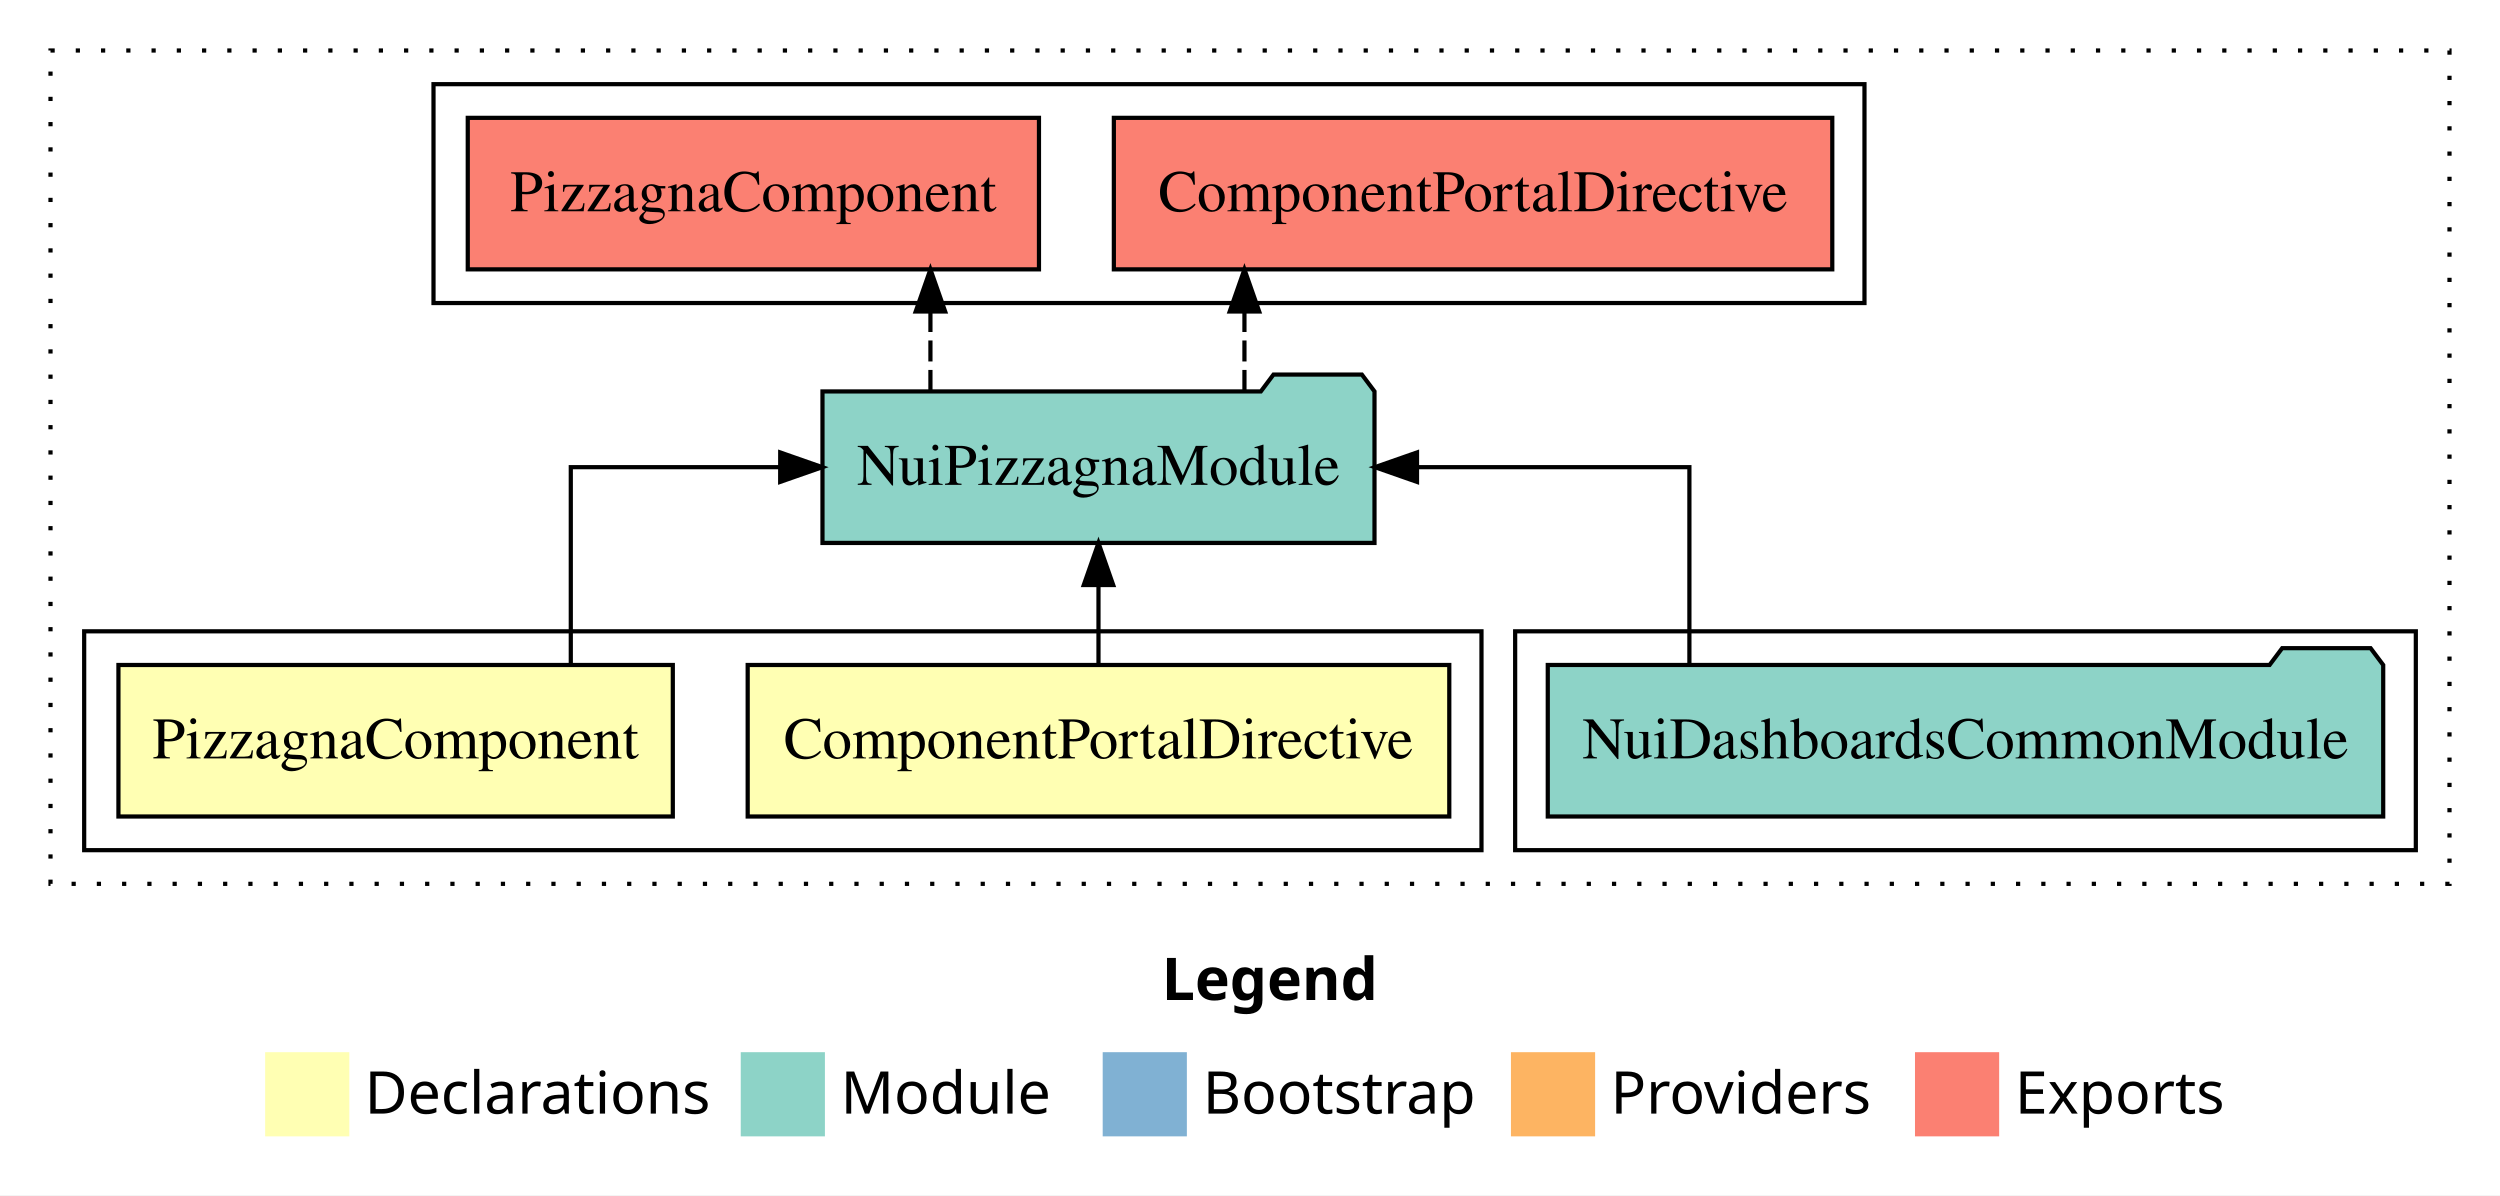
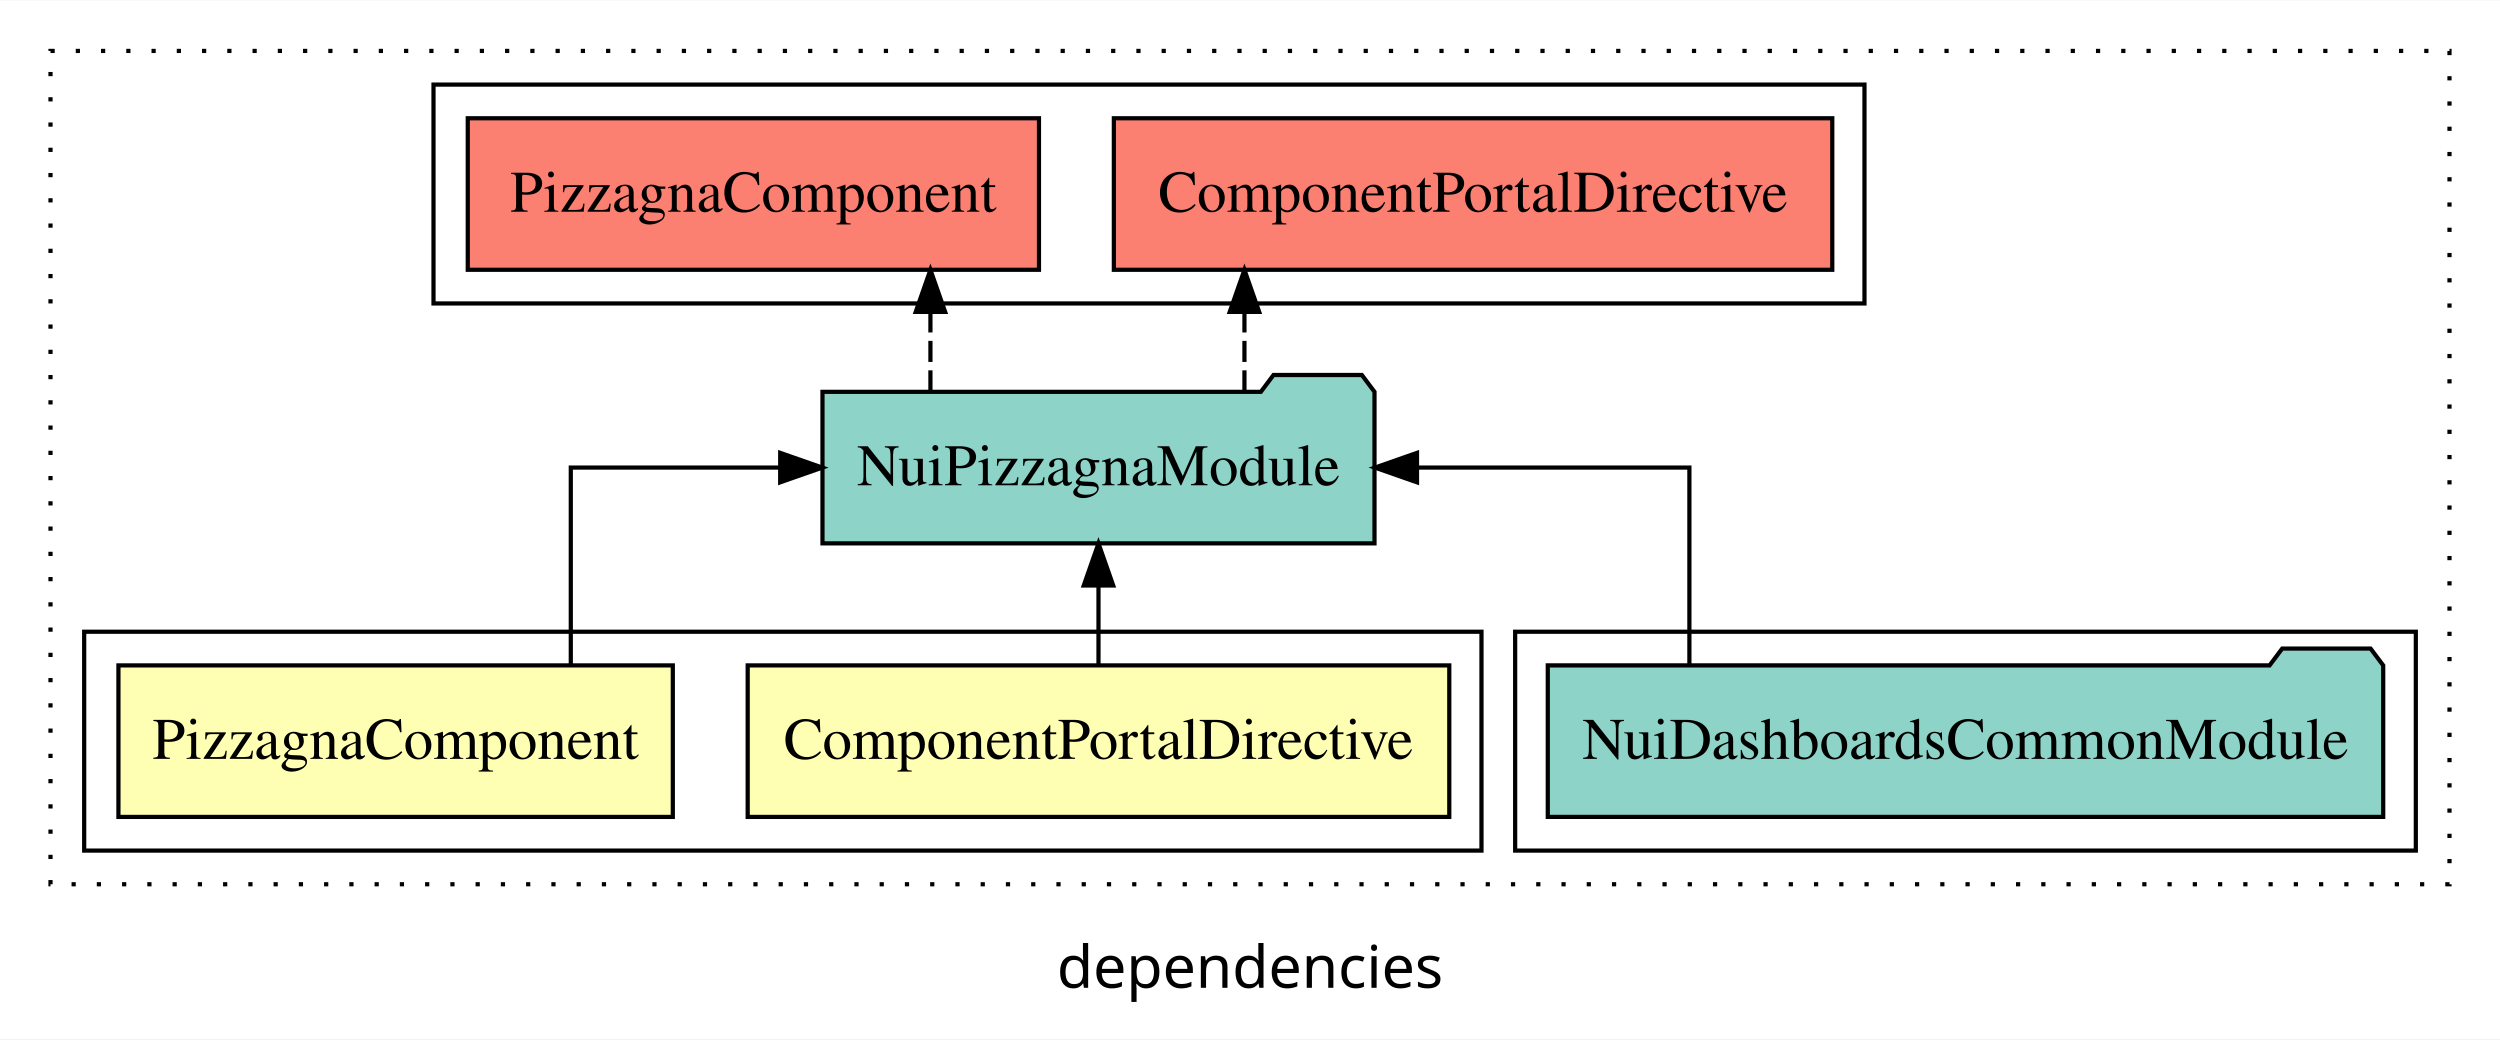
- <svg xmlns="http://www.w3.org/2000/svg" width="594pt" height="284pt" viewBox="0.00 0.00 594.00 284.00">
-   <g id="graph0" class="graph" transform="scale(1 1) rotate(0) translate(4 280)">
-     <polygon fill="white" stroke="transparent" points="-4,4 -4,-280 590,-280 590,4 -4,4" />
-     <text text-anchor="start" x="272.01" y="-42.4" font-family="sans-serif" font-weight="bold" font-size="14.00">Legend</text>
-     <polygon fill="#ffffb3" stroke="transparent" points="59,-10 59,-30 79,-30 79,-10 59,-10" />
-     <text text-anchor="start" x="82.63" y="-15.4" font-family="sans-serif" font-size="14.00">  Declarations</text>
-     <polygon fill="#8dd3c7" stroke="transparent" points="172,-10 172,-30 192,-30 192,-10 172,-10" />
-     <text text-anchor="start" x="195.73" y="-15.4" font-family="sans-serif" font-size="14.00">  Module</text>
-     <polygon fill="#80b1d3" stroke="transparent" points="258,-10 258,-30 278,-30 278,-10 258,-10" />
-     <text text-anchor="start" x="281.78" y="-15.4" font-family="sans-serif" font-size="14.00">  Bootstrap</text>
-     <polygon fill="#fdb462" stroke="transparent" points="355,-10 355,-30 375,-30 375,-10 355,-10" />
-     <text text-anchor="start" x="378.67" y="-15.4" font-family="sans-serif" font-size="14.00">  Providers</text>
-     <polygon fill="#fb8072" stroke="transparent" points="451,-10 451,-30 471,-30 471,-10 451,-10" />
-     <text text-anchor="start" x="474.73" y="-15.4" font-family="sans-serif" font-size="14.00">  Exports</text>
+ <svg xmlns="http://www.w3.org/2000/svg" width="594pt" height="247pt" viewBox="0.00 0.00 594.00 246.80">
+   <g id="graph0" class="graph" transform="scale(1 1) rotate(0) translate(4 242.8)">
+     <polygon fill="white" stroke="transparent" points="-4,4 -4,-242.8 590,-242.8 590,4 -4,4" />
+     <text text-anchor="middle" x="293" y="-8.2" font-family="sans-serif" font-size="14.00">dependencies</text>
    <g id="clust1" class="cluster">
-       <polygon fill="none" stroke="black" stroke-dasharray="1,5" points="8,-70 8,-268 578,-268 578,-70 8,-70" />
+       <polygon fill="none" stroke="black" stroke-dasharray="1,5" points="8,-32.8 8,-230.8 578,-230.8 578,-32.8 8,-32.8" />
+     </g>
+     <g id="clust6" class="cluster">
+       <polygon fill="none" stroke="black" points="99,-170.8 99,-222.8 439,-222.8 439,-170.8 99,-170.8" />
    </g>
    <g id="clust5" class="cluster">
-       <polygon fill="none" stroke="black" points="356,-78 356,-130 570,-130 570,-78 356,-78" />
+       <polygon fill="none" stroke="black" points="356,-40.8 356,-92.8 570,-92.8 570,-40.8 356,-40.8" />
    </g>
    <g id="clust2" class="cluster">
-       <polygon fill="none" stroke="black" points="16,-78 16,-130 348,-130 348,-78 16,-78" />
-     </g>
-     <g id="clust6" class="cluster">
-       <polygon fill="none" stroke="black" points="99,-208 99,-260 439,-260 439,-208 99,-208" />
+       <polygon fill="none" stroke="black" points="16,-40.8 16,-92.8 348,-92.8 348,-40.8 16,-40.8" />
    </g>
    <g id="node1" class="node">
-       <polygon fill="#ffffb3" stroke="black" points="340.35,-122 173.65,-122 173.65,-86 340.35,-86 340.35,-122" />
-       <text text-anchor="middle" x="257" y="-99.8" font-family="Times,serif" font-size="14.00">ComponentPortalDirective</text>
+       <polygon fill="#ffffb3" stroke="black" points="340.35,-84.8 173.65,-84.8 173.65,-48.8 340.35,-48.8 340.35,-84.8" />
+       <text text-anchor="middle" x="257" y="-62.6" font-family="Times,serif" font-size="14.00">ComponentPortalDirective</text>
    </g>
    <g id="node3" class="node">
-       <polygon fill="#8dd3c7" stroke="black" points="322.58,-187 319.58,-191 298.58,-191 295.58,-187 191.42,-187 191.42,-151 322.58,-151 322.58,-187" />
-       <text text-anchor="middle" x="257" y="-164.8" font-family="Times,serif" font-size="14.00">NuiPizzagnaModule</text>
+       <polygon fill="#8dd3c7" stroke="black" points="322.58,-149.8 319.58,-153.8 298.58,-153.8 295.58,-149.8 191.42,-149.8 191.42,-113.8 322.58,-113.8 322.58,-149.8" />
+       <text text-anchor="middle" x="257" y="-127.6" font-family="Times,serif" font-size="14.00">NuiPizzagnaModule</text>
    </g>
    <g id="edge1" class="edge">
-       <path fill="none" stroke="black" d="M257,-122.11C257,-122.11 257,-140.99 257,-140.99" />
-       <polygon fill="black" stroke="black" points="253.5,-140.99 257,-150.99 260.5,-140.99 253.5,-140.99" />
+       <path fill="none" stroke="black" d="M257,-84.91C257,-84.91 257,-103.79 257,-103.79" />
+       <polygon fill="black" stroke="black" points="253.5,-103.79 257,-113.79 260.5,-103.79 253.5,-103.79" />
    </g>
    <g id="node2" class="node">
-       <polygon fill="#ffffb3" stroke="black" points="155.86,-122 24.14,-122 24.14,-86 155.86,-86 155.86,-122" />
-       <text text-anchor="middle" x="90" y="-99.8" font-family="Times,serif" font-size="14.00">PizzagnaComponent</text>
+       <polygon fill="#ffffb3" stroke="black" points="155.86,-84.8 24.14,-84.8 24.14,-48.8 155.86,-48.8 155.86,-84.8" />
+       <text text-anchor="middle" x="90" y="-62.6" font-family="Times,serif" font-size="14.00">PizzagnaComponent</text>
    </g>
    <g id="edge2" class="edge">
-       <path fill="none" stroke="black" d="M131.62,-122.11C131.62,-141.34 131.62,-169 131.62,-169 131.62,-169 181.37,-169 181.37,-169" />
-       <polygon fill="black" stroke="black" points="181.38,-172.5 191.37,-169 181.37,-165.5 181.38,-172.5" />
+       <path fill="none" stroke="black" d="M131.62,-84.91C131.62,-104.14 131.62,-131.8 131.62,-131.8 131.62,-131.8 181.37,-131.8 181.37,-131.8" />
+       <polygon fill="black" stroke="black" points="181.38,-135.3 191.37,-131.8 181.37,-128.3 181.38,-135.3" />
    </g>
    <g id="node5" class="node">
-       <polygon fill="#fb8072" stroke="black" points="431.35,-252 260.65,-252 260.65,-216 431.35,-216 431.35,-252" />
-       <text text-anchor="middle" x="346" y="-229.8" font-family="Times,serif" font-size="14.00">ComponentPortalDirective </text>
+       <polygon fill="#fb8072" stroke="black" points="431.35,-214.8 260.65,-214.8 260.65,-178.8 431.35,-178.8 431.35,-214.8" />
+       <text text-anchor="middle" x="346" y="-192.6" font-family="Times,serif" font-size="14.00">ComponentPortalDirective </text>
    </g>
    <g id="edge4" class="edge">
-       <path fill="none" stroke="black" stroke-dasharray="5,2" d="M291.68,-187.11C291.68,-187.11 291.68,-205.99 291.68,-205.99" />
-       <polygon fill="black" stroke="black" points="288.18,-205.99 291.68,-215.99 295.18,-205.99 288.18,-205.99" />
+       <path fill="none" stroke="black" stroke-dasharray="5,2" d="M291.68,-149.91C291.68,-149.91 291.68,-168.79 291.68,-168.79" />
+       <polygon fill="black" stroke="black" points="288.18,-168.79 291.68,-178.79 295.18,-168.79 288.18,-168.79" />
    </g>
    <g id="node6" class="node">
-       <polygon fill="#fb8072" stroke="black" points="242.86,-252 107.14,-252 107.14,-216 242.86,-216 242.86,-252" />
-       <text text-anchor="middle" x="175" y="-229.8" font-family="Times,serif" font-size="14.00">PizzagnaComponent </text>
+       <polygon fill="#fb8072" stroke="black" points="242.86,-214.8 107.14,-214.8 107.14,-178.8 242.86,-178.8 242.86,-214.8" />
+       <text text-anchor="middle" x="175" y="-192.6" font-family="Times,serif" font-size="14.00">PizzagnaComponent </text>
    </g>
    <g id="edge5" class="edge">
-       <path fill="none" stroke="black" stroke-dasharray="5,2" d="M217.07,-187.11C217.07,-187.11 217.07,-205.99 217.07,-205.99" />
-       <polygon fill="black" stroke="black" points="213.57,-205.99 217.07,-215.99 220.57,-205.99 213.57,-205.99" />
+       <path fill="none" stroke="black" stroke-dasharray="5,2" d="M217.07,-149.91C217.07,-149.91 217.07,-168.79 217.07,-168.79" />
+       <polygon fill="black" stroke="black" points="213.57,-168.79 217.07,-178.79 220.57,-168.79 213.57,-168.79" />
    </g>
    <g id="node4" class="node">
-       <polygon fill="#8dd3c7" stroke="black" points="562.25,-122 559.25,-126 538.25,-126 535.25,-122 363.75,-122 363.75,-86 562.25,-86 562.25,-122" />
-       <text text-anchor="middle" x="463" y="-99.8" font-family="Times,serif" font-size="14.00">NuiDashboardsCommonModule</text>
+       <polygon fill="#8dd3c7" stroke="black" points="562.25,-84.8 559.25,-88.8 538.25,-88.8 535.25,-84.8 363.75,-84.8 363.75,-48.8 562.25,-48.8 562.25,-84.8" />
+       <text text-anchor="middle" x="463" y="-62.6" font-family="Times,serif" font-size="14.00">NuiDashboardsCommonModule</text>
    </g>
    <g id="edge3" class="edge">
-       <path fill="none" stroke="black" d="M397.4,-122.11C397.4,-141.34 397.4,-169 397.4,-169 397.4,-169 332.68,-169 332.68,-169" />
-       <polygon fill="black" stroke="black" points="332.68,-165.5 322.68,-169 332.68,-172.5 332.68,-165.5" />
+       <path fill="none" stroke="black" d="M397.4,-84.91C397.4,-104.14 397.4,-131.8 397.4,-131.8 397.4,-131.8 332.68,-131.8 332.68,-131.8" />
+       <polygon fill="black" stroke="black" points="332.68,-128.3 322.68,-131.8 332.68,-135.3 332.68,-128.3" />
    </g>
  </g>
</svg>
